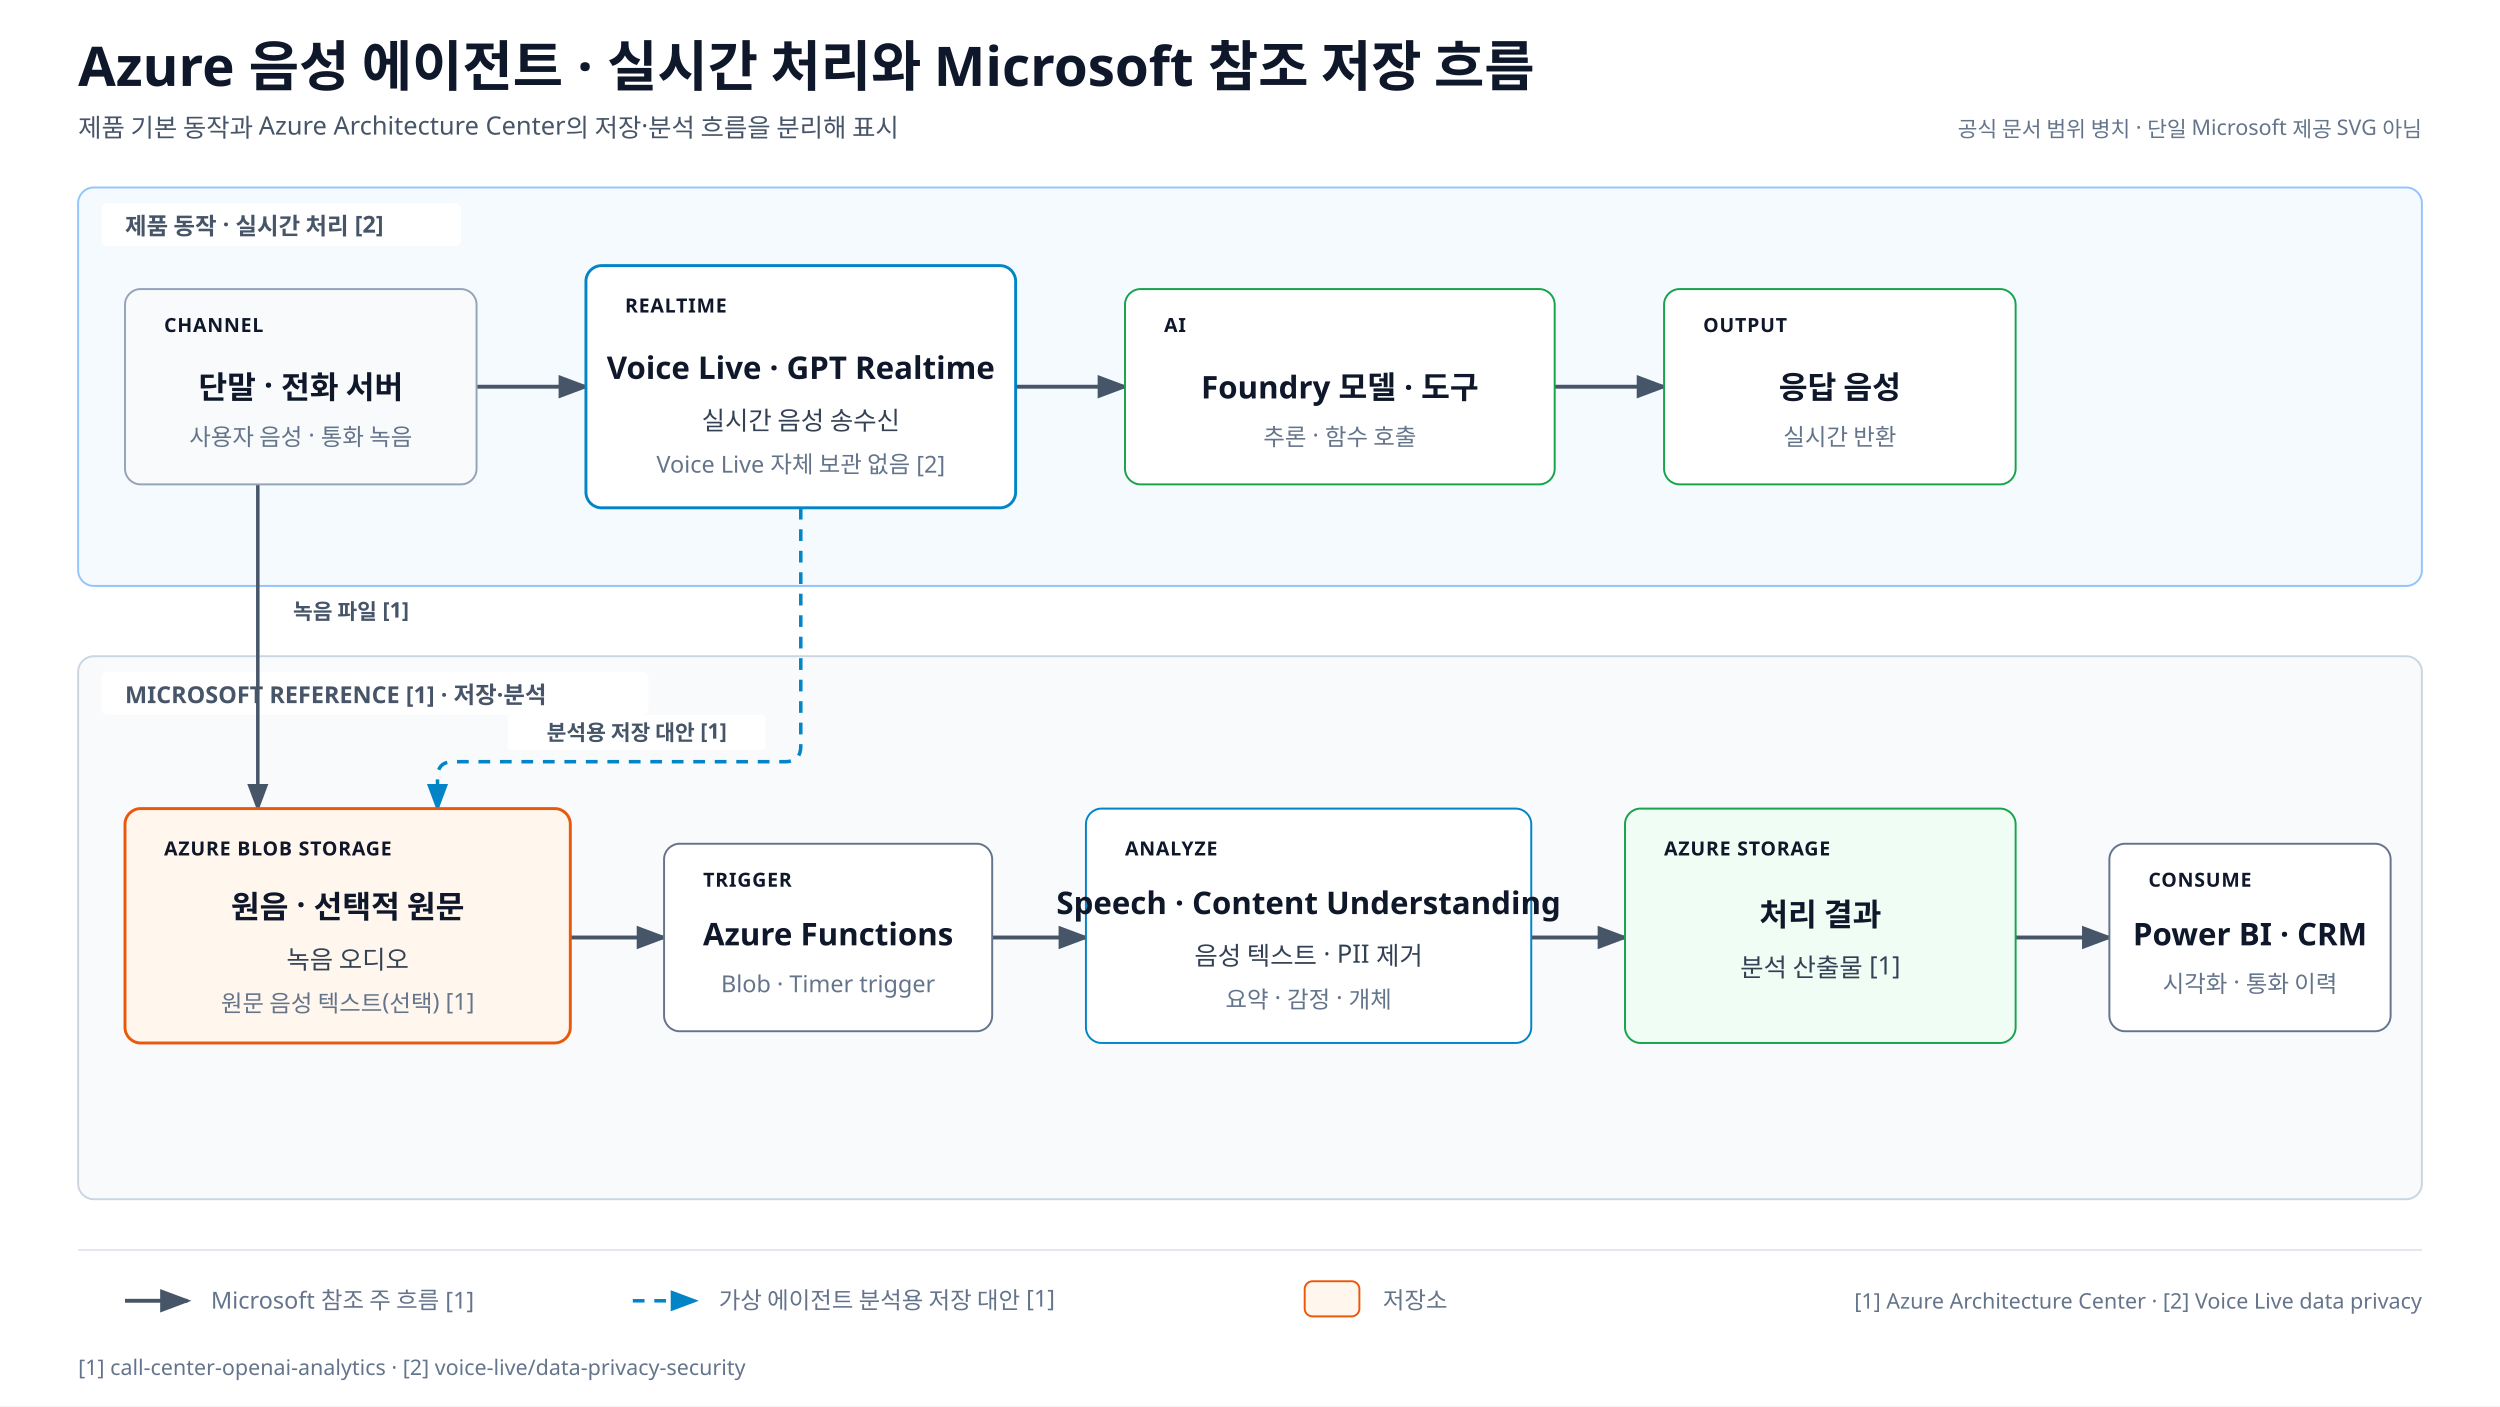
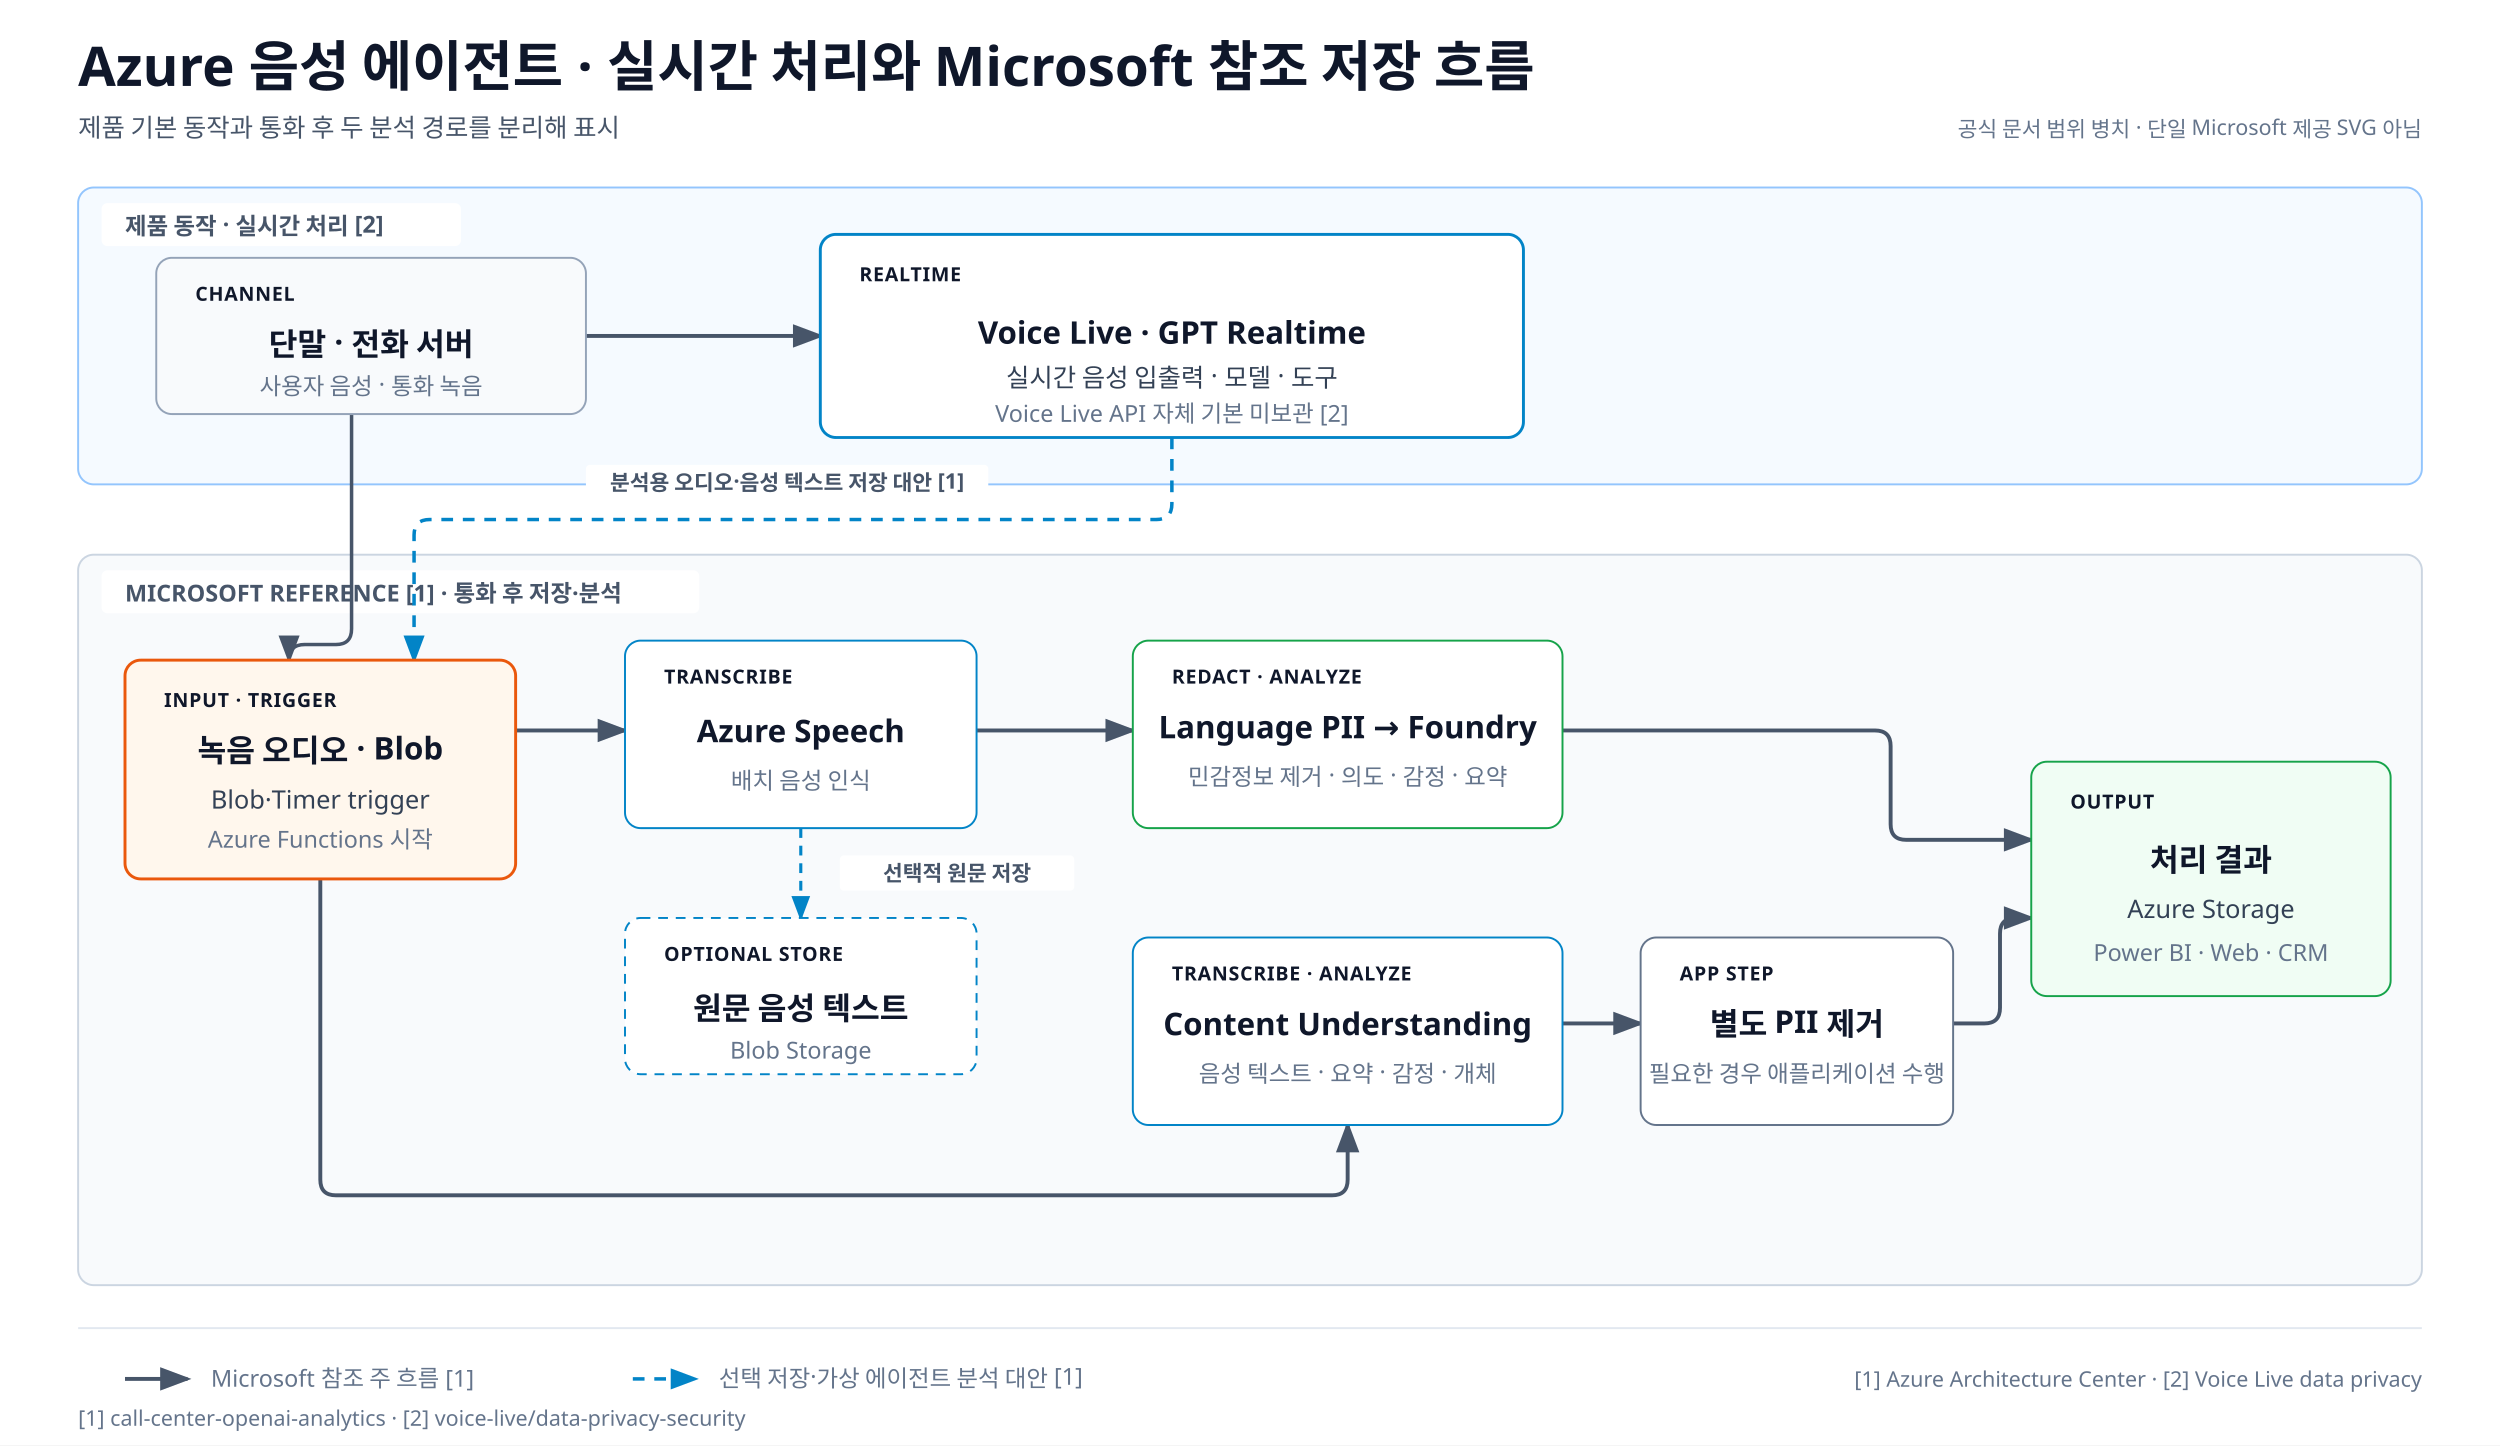
- <svg xmlns="http://www.w3.org/2000/svg" width="1280" height="720" viewBox="0 0 1280 720" role="img" aria-labelledby="azure-ms-voice-arch-title azure-ms-voice-arch-desc">
+ <svg xmlns="http://www.w3.org/2000/svg" width="1280" height="740" viewBox="0 0 1280 740" role="img" aria-labelledby="azure-ms-voice-arch-title azure-ms-voice-arch-desc">
  <defs>
    <marker id="azure-ms-voice-arrow" markerWidth="8" markerHeight="6" refX="7" refY="3" orient="auto">
      <polygon points="0 0, 8 3, 0 6" fill="#475569" />
-     </marker>
-     <marker id="azure-ms-voice-arrow-accent" markerWidth="8" markerHeight="6" refX="7" refY="3" orient="auto">
-       <polygon points="0 0, 8 3, 0 6" fill="#ea580c" />
    </marker>
    <marker id="azure-ms-voice-arrow-link" markerWidth="8" markerHeight="6" refX="7" refY="3" orient="auto">
      <polygon points="0 0, 8 3, 0 6" fill="#0284c7" />
    </marker>
    <style>
      text{font-family:"Noto Sans KR","Apple SD Gothic Neo","Malgun Gothic",sans-serif;fill:#0f172a}
      .title{font-size:28px;font-weight:700}
      .subtitle{font-size:13px;fill:#475569}
      .zone-label{font-size:12px;font-weight:700;fill:#475569}
+       .lane{font-size:11px;font-weight:700;fill:#64748b}
      .tag{font-size:10px;font-weight:700;letter-spacing:.04em}
      .node{font-size:16px;font-weight:700}
      .body{font-size:13px;fill:#334155}
      .small{font-size:12px;fill:#64748b}
      .label{font-size:11px;font-weight:700;fill:#475569}
      .source{font-size:11px;fill:#64748b}
    </style>
  </defs>
-   <rect width="1280" height="720" fill="#ffffff" />
+   <rect width="1280" height="740" fill="#ffffff" />
  <text x="40" y="44" class="title">Azure 음성 에이전트 · 실시간 처리와 Microsoft 참조 저장 흐름</text>
-   <text x="40" y="70" class="subtitle">제품 기본 동작과 Azure Architecture Center의 저장·분석 흐름을 분리해 표시</text>
+   <text x="40" y="70" class="subtitle">제품 기본 동작과 통화 후 두 분석 경로를 분리해 표시</text>
  <text x="1240" y="70" text-anchor="end" class="source">공식 문서 범위 병치 · 단일 Microsoft 제공 SVG 아님</text>
-   <rect x="40" y="96" width="1200" height="204" rx="8" fill="#eff6ff" fill-opacity=".62" stroke="#93c5fd" />
+   <rect x="40" y="96" width="1200" height="152" rx="8" fill="#eff6ff" fill-opacity=".62" stroke="#93c5fd" />
  <rect x="52" y="104" width="184" height="22" rx="3" fill="#ffffff" />
  <text x="64" y="120" class="zone-label">제품 동작 · 실시간 처리 [2]</text>
-   <rect x="40" y="336" width="1200" height="278" rx="8" fill="#f8fafc" stroke="#cbd5e1" />
-   <rect x="52" y="344" width="280" height="22" rx="3" fill="#ffffff" />
-   <text x="64" y="360" class="zone-label">MICROSOFT REFERENCE [1] · 저장·분석</text>
-   <path d="M244 198 H300" fill="none" stroke="#475569" stroke-width="2" marker-end="url(#azure-ms-voice-arrow)" />
-   <path d="M520 198 H576" fill="none" stroke="#475569" stroke-width="2" marker-end="url(#azure-ms-voice-arrow)" />
-   <path d="M796 198 H852" fill="none" stroke="#475569" stroke-width="2" marker-end="url(#azure-ms-voice-arrow)" />
-   <path d="M292 480 H340" fill="none" stroke="#475569" stroke-width="2" marker-end="url(#azure-ms-voice-arrow)" />
-   <path d="M508 480 H556" fill="none" stroke="#475569" stroke-width="2" marker-end="url(#azure-ms-voice-arrow)" />
-   <path d="M784 480 H832" fill="none" stroke="#475569" stroke-width="2" marker-end="url(#azure-ms-voice-arrow)" />
-   <path d="M1032 480 H1080" fill="none" stroke="#475569" stroke-width="2" marker-end="url(#azure-ms-voice-arrow)" />
-   <path d="M132 248 V414" fill="none" stroke="#475569" stroke-width="1.8" marker-end="url(#azure-ms-voice-arrow)" />
-   <path d="M410 260 V382 Q410 390 402 390 H232 Q224 390 224 398 V414" fill="none" stroke="#0284c7" stroke-width="1.8" stroke-dasharray="6,5" marker-end="url(#azure-ms-voice-arrow-link)" />
-   <rect x="144" y="304" width="90" height="18" rx="2" fill="#ffffff" />
-   <text x="150" y="317" class="label">녹음 파일 [1]</text>
-   <rect x="260" y="366" width="132" height="18" rx="2" fill="#ffffff" />
-   <text x="326" y="379" text-anchor="middle" class="label" fill="#0284c7">분석용 저장 대안 [1]</text>
-   <rect x="64" y="148" width="180" height="100" rx="8" fill="#f8fafc" stroke="#94a3b8" />
-   <text x="84" y="170" class="tag" fill="#475569">CHANNEL</text>
-   <text x="154" y="204" text-anchor="middle" class="node">단말 · 전화 서버</text>
-   <text x="154" y="228" text-anchor="middle" class="small">사용자 음성 · 통화 녹음</text>
-   <rect x="300" y="136" width="220" height="124" rx="8" fill="#ffffff" stroke="#0284c7" stroke-width="1.5" />
-   <text x="320" y="160" class="tag" fill="#075985">REALTIME</text>
-   <text x="410" y="194" text-anchor="middle" class="node">Voice Live · GPT Realtime</text>
-   <text x="410" y="220" text-anchor="middle" class="body">실시간 음성 송수신</text>
-   <text x="410" y="242" text-anchor="middle" class="small">Voice Live 자체 보관 없음 [2]</text>
-   <rect x="576" y="148" width="220" height="100" rx="8" fill="#ffffff" stroke="#16a34a" />
-   <text x="596" y="170" class="tag" fill="#166534">AI</text>
-   <text x="686" y="204" text-anchor="middle" class="node">Foundry 모델 · 도구</text>
-   <text x="686" y="228" text-anchor="middle" class="small">추론 · 함수 호출</text>
-   <rect x="852" y="148" width="180" height="100" rx="8" fill="#ffffff" stroke="#16a34a" />
-   <text x="872" y="170" class="tag" fill="#166534">OUTPUT</text>
-   <text x="942" y="204" text-anchor="middle" class="node">응답 음성</text>
-   <text x="942" y="228" text-anchor="middle" class="small">실시간 반환</text>
-   <rect x="64" y="414" width="228" height="120" rx="8" fill="#fff7ed" stroke="#ea580c" stroke-width="1.5" />
-   <text x="84" y="438" class="tag" fill="#9a3412">AZURE BLOB STORAGE</text>
-   <text x="178" y="470" text-anchor="middle" class="node">원음 · 선택적 원문</text>
-   <text x="178" y="496" text-anchor="middle" class="body">녹음 오디오</text>
-   <text x="178" y="518" text-anchor="middle" class="small">원문 음성 텍스트(선택) [1]</text>
-   <rect x="340" y="432" width="168" height="96" rx="8" fill="#ffffff" stroke="#64748b" />
-   <text x="360" y="454" class="tag" fill="#475569">TRIGGER</text>
-   <text x="424" y="484" text-anchor="middle" class="node">Azure Functions</text>
-   <text x="424" y="508" text-anchor="middle" class="small">Blob · Timer trigger</text>
-   <rect x="556" y="414" width="228" height="120" rx="8" fill="#ffffff" stroke="#0284c7" />
-   <text x="576" y="438" class="tag" fill="#075985">ANALYZE</text>
-   <text x="670" y="468" text-anchor="middle" class="node">Speech · Content Understanding</text>
-   <text x="670" y="494" text-anchor="middle" class="body">음성 텍스트 · PII 제거</text>
-   <text x="670" y="516" text-anchor="middle" class="small">요약 · 감정 · 개체</text>
-   <rect x="832" y="414" width="200" height="120" rx="8" fill="#f0fdf4" stroke="#16a34a" />
-   <text x="852" y="438" class="tag" fill="#166534">AZURE STORAGE</text>
-   <text x="932" y="474" text-anchor="middle" class="node">처리 결과</text>
-   <text x="932" y="500" text-anchor="middle" class="body">분석 산출물 [1]</text>
-   <rect x="1080" y="432" width="144" height="96" rx="8" fill="#ffffff" stroke="#64748b" />
-   <text x="1100" y="454" class="tag" fill="#475569">CONSUME</text>
-   <text x="1152" y="484" text-anchor="middle" class="node">Power BI · CRM</text>
-   <text x="1152" y="508" text-anchor="middle" class="small">시각화 · 통화 이력</text>
-   <line x1="40" y1="640" x2="1240" y2="640" stroke="#e2e8f0" />
-   <line x1="64" y1="666" x2="96" y2="666" stroke="#475569" stroke-width="2" marker-end="url(#azure-ms-voice-arrow)" />
-   <text x="108" y="670" class="small">Microsoft 참조 주 흐름 [1]</text>
-   <line x1="324" y1="666" x2="356" y2="666" stroke="#0284c7" stroke-width="1.8" stroke-dasharray="6,5" marker-end="url(#azure-ms-voice-arrow-link)" />
-   <text x="368" y="670" class="small">가상 에이전트 분석용 저장 대안 [1]</text>
-   <rect x="668" y="656" width="28" height="18" rx="4" fill="#fff7ed" stroke="#ea580c" />
-   <text x="708" y="670" class="small">저장소</text>
-   <text x="1240" y="670" text-anchor="end" class="source">[1] Azure Architecture Center · [2] Voice Live data privacy</text>
-   <text x="40" y="704" class="source">[1] call-center-openai-analytics · [2] voice-live/data-privacy-security</text>
+   <rect x="40" y="284" width="1200" height="374" rx="8" fill="#f8fafc" stroke="#cbd5e1" />
+   <rect x="52" y="292" width="306" height="22" rx="3" fill="#ffffff" />
+   <text x="64" y="308" class="zone-label">MICROSOFT REFERENCE [1] · 통화 후 저장·분석</text>
+   <path d="M300 172 H420" fill="none" stroke="#475569" stroke-width="2" marker-end="url(#azure-ms-voice-arrow)" />
+   <path d="M180 212 V322 Q180 330 172 330 H156 Q148 330 148 338" fill="none" stroke="#475569" stroke-width="1.8" marker-end="url(#azure-ms-voice-arrow)" />
+   <path d="M600 224 V258 Q600 266 592 266 H220 Q212 266 212 274 V338" fill="none" stroke="#0284c7" stroke-width="1.8" stroke-dasharray="6,5" marker-end="url(#azure-ms-voice-arrow-link)" />
+   <path d="M264 374 H320" fill="none" stroke="#475569" stroke-width="2" marker-end="url(#azure-ms-voice-arrow)" />
+   <path d="M500 374 H580" fill="none" stroke="#475569" stroke-width="2" marker-end="url(#azure-ms-voice-arrow)" />
+   <path d="M410 424 V470" fill="none" stroke="#0284c7" stroke-width="1.6" stroke-dasharray="5,4" marker-end="url(#azure-ms-voice-arrow-link)" />
+   <path d="M800 374 H960 Q968 374 968 382 V422 Q968 430 976 430 H1040" fill="none" stroke="#475569" stroke-width="2" marker-end="url(#azure-ms-voice-arrow)" />
+   <path d="M164 450 V604 Q164 612 172 612 H682 Q690 612 690 604 V576" fill="none" stroke="#475569" stroke-width="2" marker-end="url(#azure-ms-voice-arrow)" />
+   <path d="M800 524 H840" fill="none" stroke="#475569" stroke-width="2" marker-end="url(#azure-ms-voice-arrow)" />
+   <path d="M1000 524 H1016 Q1024 524 1024 516 V478 Q1024 470 1032 470 H1040" fill="none" stroke="#475569" stroke-width="2" marker-end="url(#azure-ms-voice-arrow)" />
+   <rect x="300" y="238" width="206" height="18" rx="2" fill="#ffffff" />
+   <text x="403" y="251" text-anchor="middle" class="label" fill="#0284c7">분석용 오디오·음성 텍스트 저장 대안 [1]</text>
+   <rect x="430" y="438" width="120" height="18" rx="2" fill="#ffffff" />
+   <text x="490" y="451" text-anchor="middle" class="label" fill="#0284c7">선택적 원문 저장</text>
+   <rect x="80" y="132" width="220" height="80" rx="8" fill="#f8fafc" stroke="#94a3b8" />
+   <text x="100" y="154" class="tag" fill="#475569">CHANNEL</text>
+   <text x="190" y="182" text-anchor="middle" class="node">단말 · 전화 서버</text>
+   <text x="190" y="202" text-anchor="middle" class="small">사용자 음성 · 통화 녹음</text>
+   <rect x="420" y="120" width="360" height="104" rx="8" fill="#ffffff" stroke="#0284c7" stroke-width="1.5" />
+   <text x="440" y="144" class="tag" fill="#075985">REALTIME</text>
+   <text x="600" y="176" text-anchor="middle" class="node">Voice Live · GPT Realtime</text>
+   <text x="600" y="198" text-anchor="middle" class="body">실시간 음성 입출력 · 모델 · 도구</text>
+   <text x="600" y="216" text-anchor="middle" class="small">Voice Live API 자체 기본 미보관 [2]</text>
+   <rect x="64" y="338" width="200" height="112" rx="8" fill="#fff7ed" stroke="#ea580c" stroke-width="1.5" />
+   <text x="84" y="362" class="tag" fill="#9a3412">INPUT · TRIGGER</text>
+   <text x="164" y="390" text-anchor="middle" class="node">녹음 오디오 · Blob</text>
+   <text x="164" y="414" text-anchor="middle" class="body">Blob·Timer trigger</text>
+   <text x="164" y="434" text-anchor="middle" class="small">Azure Functions 시작</text>
+   <rect x="320" y="328" width="180" height="96" rx="8" fill="#ffffff" stroke="#0284c7" />
+   <text x="340" y="350" class="tag" fill="#075985">TRANSCRIBE</text>
+   <text x="410" y="380" text-anchor="middle" class="node">Azure Speech</text>
+   <text x="410" y="404" text-anchor="middle" class="small">배치 음성 인식</text>
+   <rect x="320" y="470" width="180" height="80" rx="8" fill="#ffffff" stroke="#0284c7" stroke-dasharray="5,4" />
+   <text x="340" y="492" class="tag" fill="#075985">OPTIONAL STORE</text>
+   <text x="410" y="522" text-anchor="middle" class="node">원문 음성 텍스트</text>
+   <text x="410" y="542" text-anchor="middle" class="small">Blob Storage</text>
+   <rect x="580" y="328" width="220" height="96" rx="8" fill="#ffffff" stroke="#16a34a" />
+   <text x="600" y="350" class="tag" fill="#166534">REDACT · ANALYZE</text>
+   <text x="690" y="378" text-anchor="middle" class="node">Language PII → Foundry</text>
+   <text x="690" y="402" text-anchor="middle" class="small">민감정보 제거 · 의도 · 감정 · 요약</text>
+   <rect x="580" y="480" width="220" height="96" rx="8" fill="#ffffff" stroke="#0284c7" />
+   <text x="600" y="502" class="tag" fill="#075985">TRANSCRIBE · ANALYZE</text>
+   <text x="690" y="530" text-anchor="middle" class="node">Content Understanding</text>
+   <text x="690" y="554" text-anchor="middle" class="small">음성 텍스트 · 요약 · 감정 · 개체</text>
+   <rect x="840" y="480" width="160" height="96" rx="8" fill="#ffffff" stroke="#64748b" />
+   <text x="860" y="502" class="tag" fill="#475569">APP STEP</text>
+   <text x="920" y="530" text-anchor="middle" class="node">별도 PII 제거</text>
+   <text x="920" y="554" text-anchor="middle" class="small">필요한 경우 애플리케이션 수행</text>
+   <rect x="1040" y="390" width="184" height="120" rx="8" fill="#f0fdf4" stroke="#16a34a" />
+   <text x="1060" y="414" class="tag" fill="#166534">OUTPUT</text>
+   <text x="1132" y="446" text-anchor="middle" class="node">처리 결과</text>
+   <text x="1132" y="470" text-anchor="middle" class="body">Azure Storage</text>
+   <text x="1132" y="492" text-anchor="middle" class="small">Power BI · Web · CRM</text>
+   <line x1="40" y1="680" x2="1240" y2="680" stroke="#e2e8f0" />
+   <line x1="64" y1="706" x2="96" y2="706" stroke="#475569" stroke-width="2" marker-end="url(#azure-ms-voice-arrow)" />
+   <text x="108" y="710" class="small">Microsoft 참조 주 흐름 [1]</text>
+   <line x1="324" y1="706" x2="356" y2="706" stroke="#0284c7" stroke-width="1.8" stroke-dasharray="6,5" marker-end="url(#azure-ms-voice-arrow-link)" />
+   <text x="368" y="710" class="small">선택 저장·가상 에이전트 분석 대안 [1]</text>
+   <text x="1240" y="710" text-anchor="end" class="source">[1] Azure Architecture Center · [2] Voice Live data privacy</text>
+   <text x="40" y="730" class="source">[1] call-center-openai-analytics · [2] voice-live/data-privacy-security</text>
</svg>
